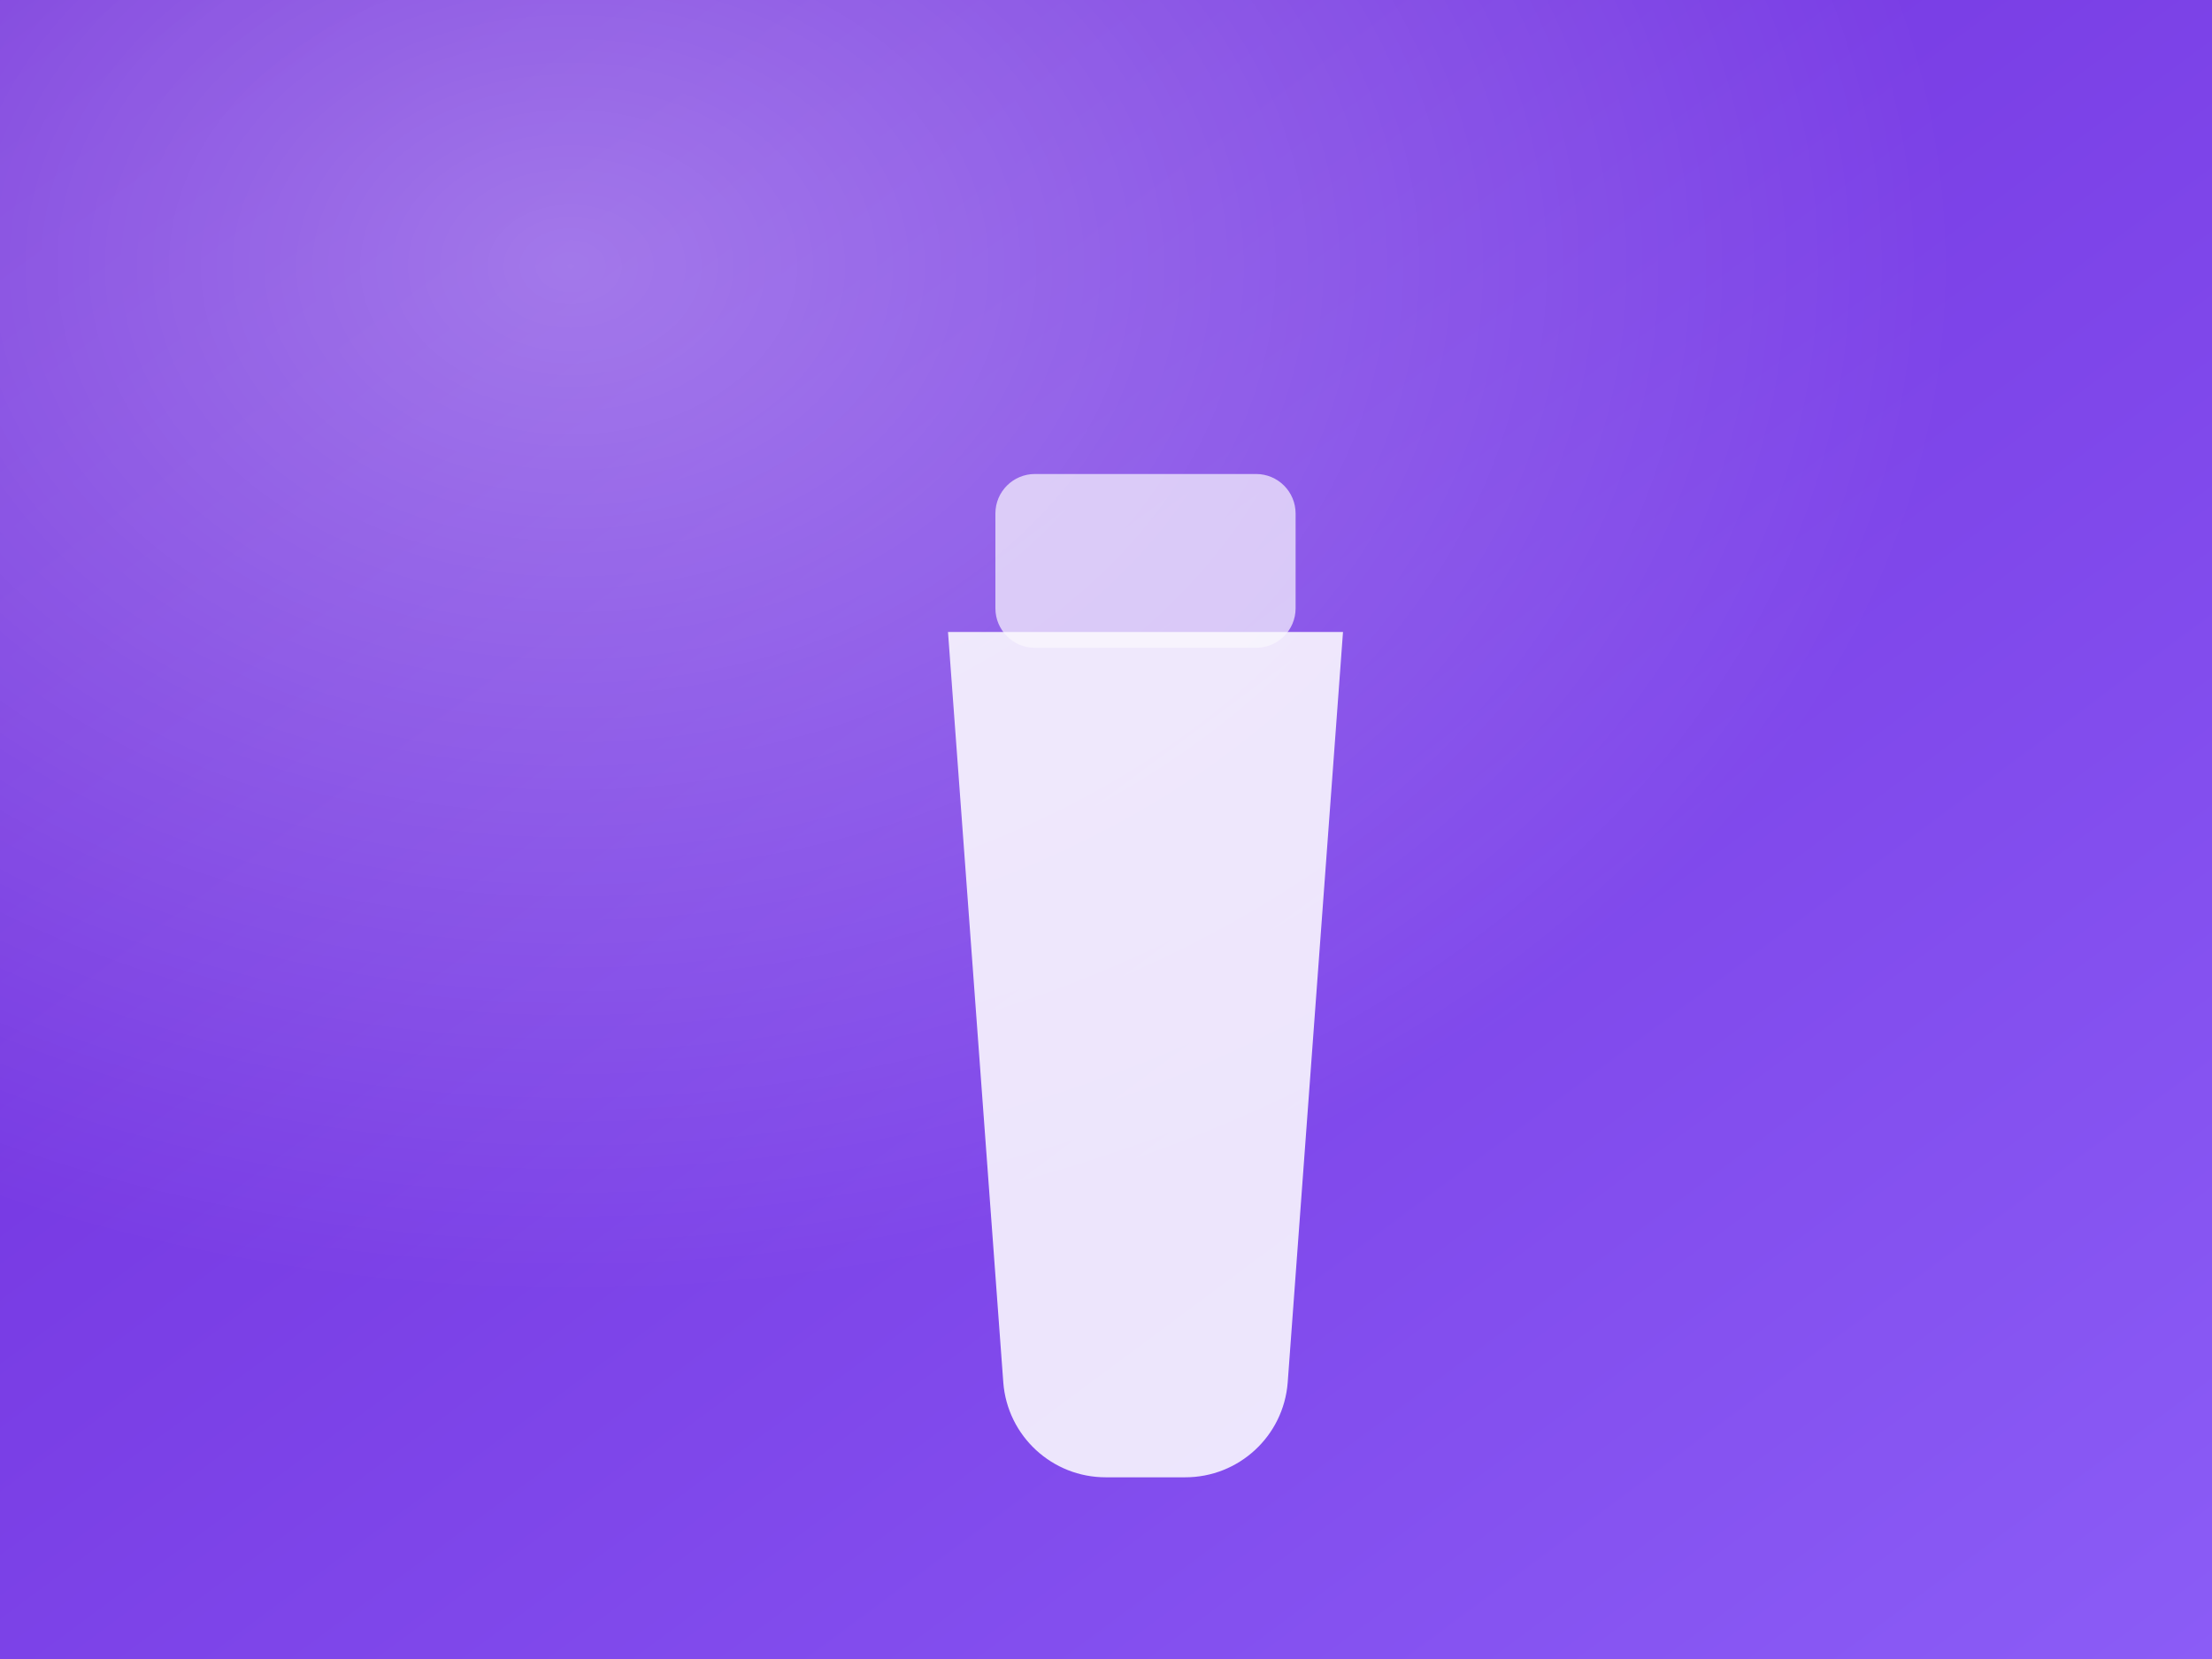
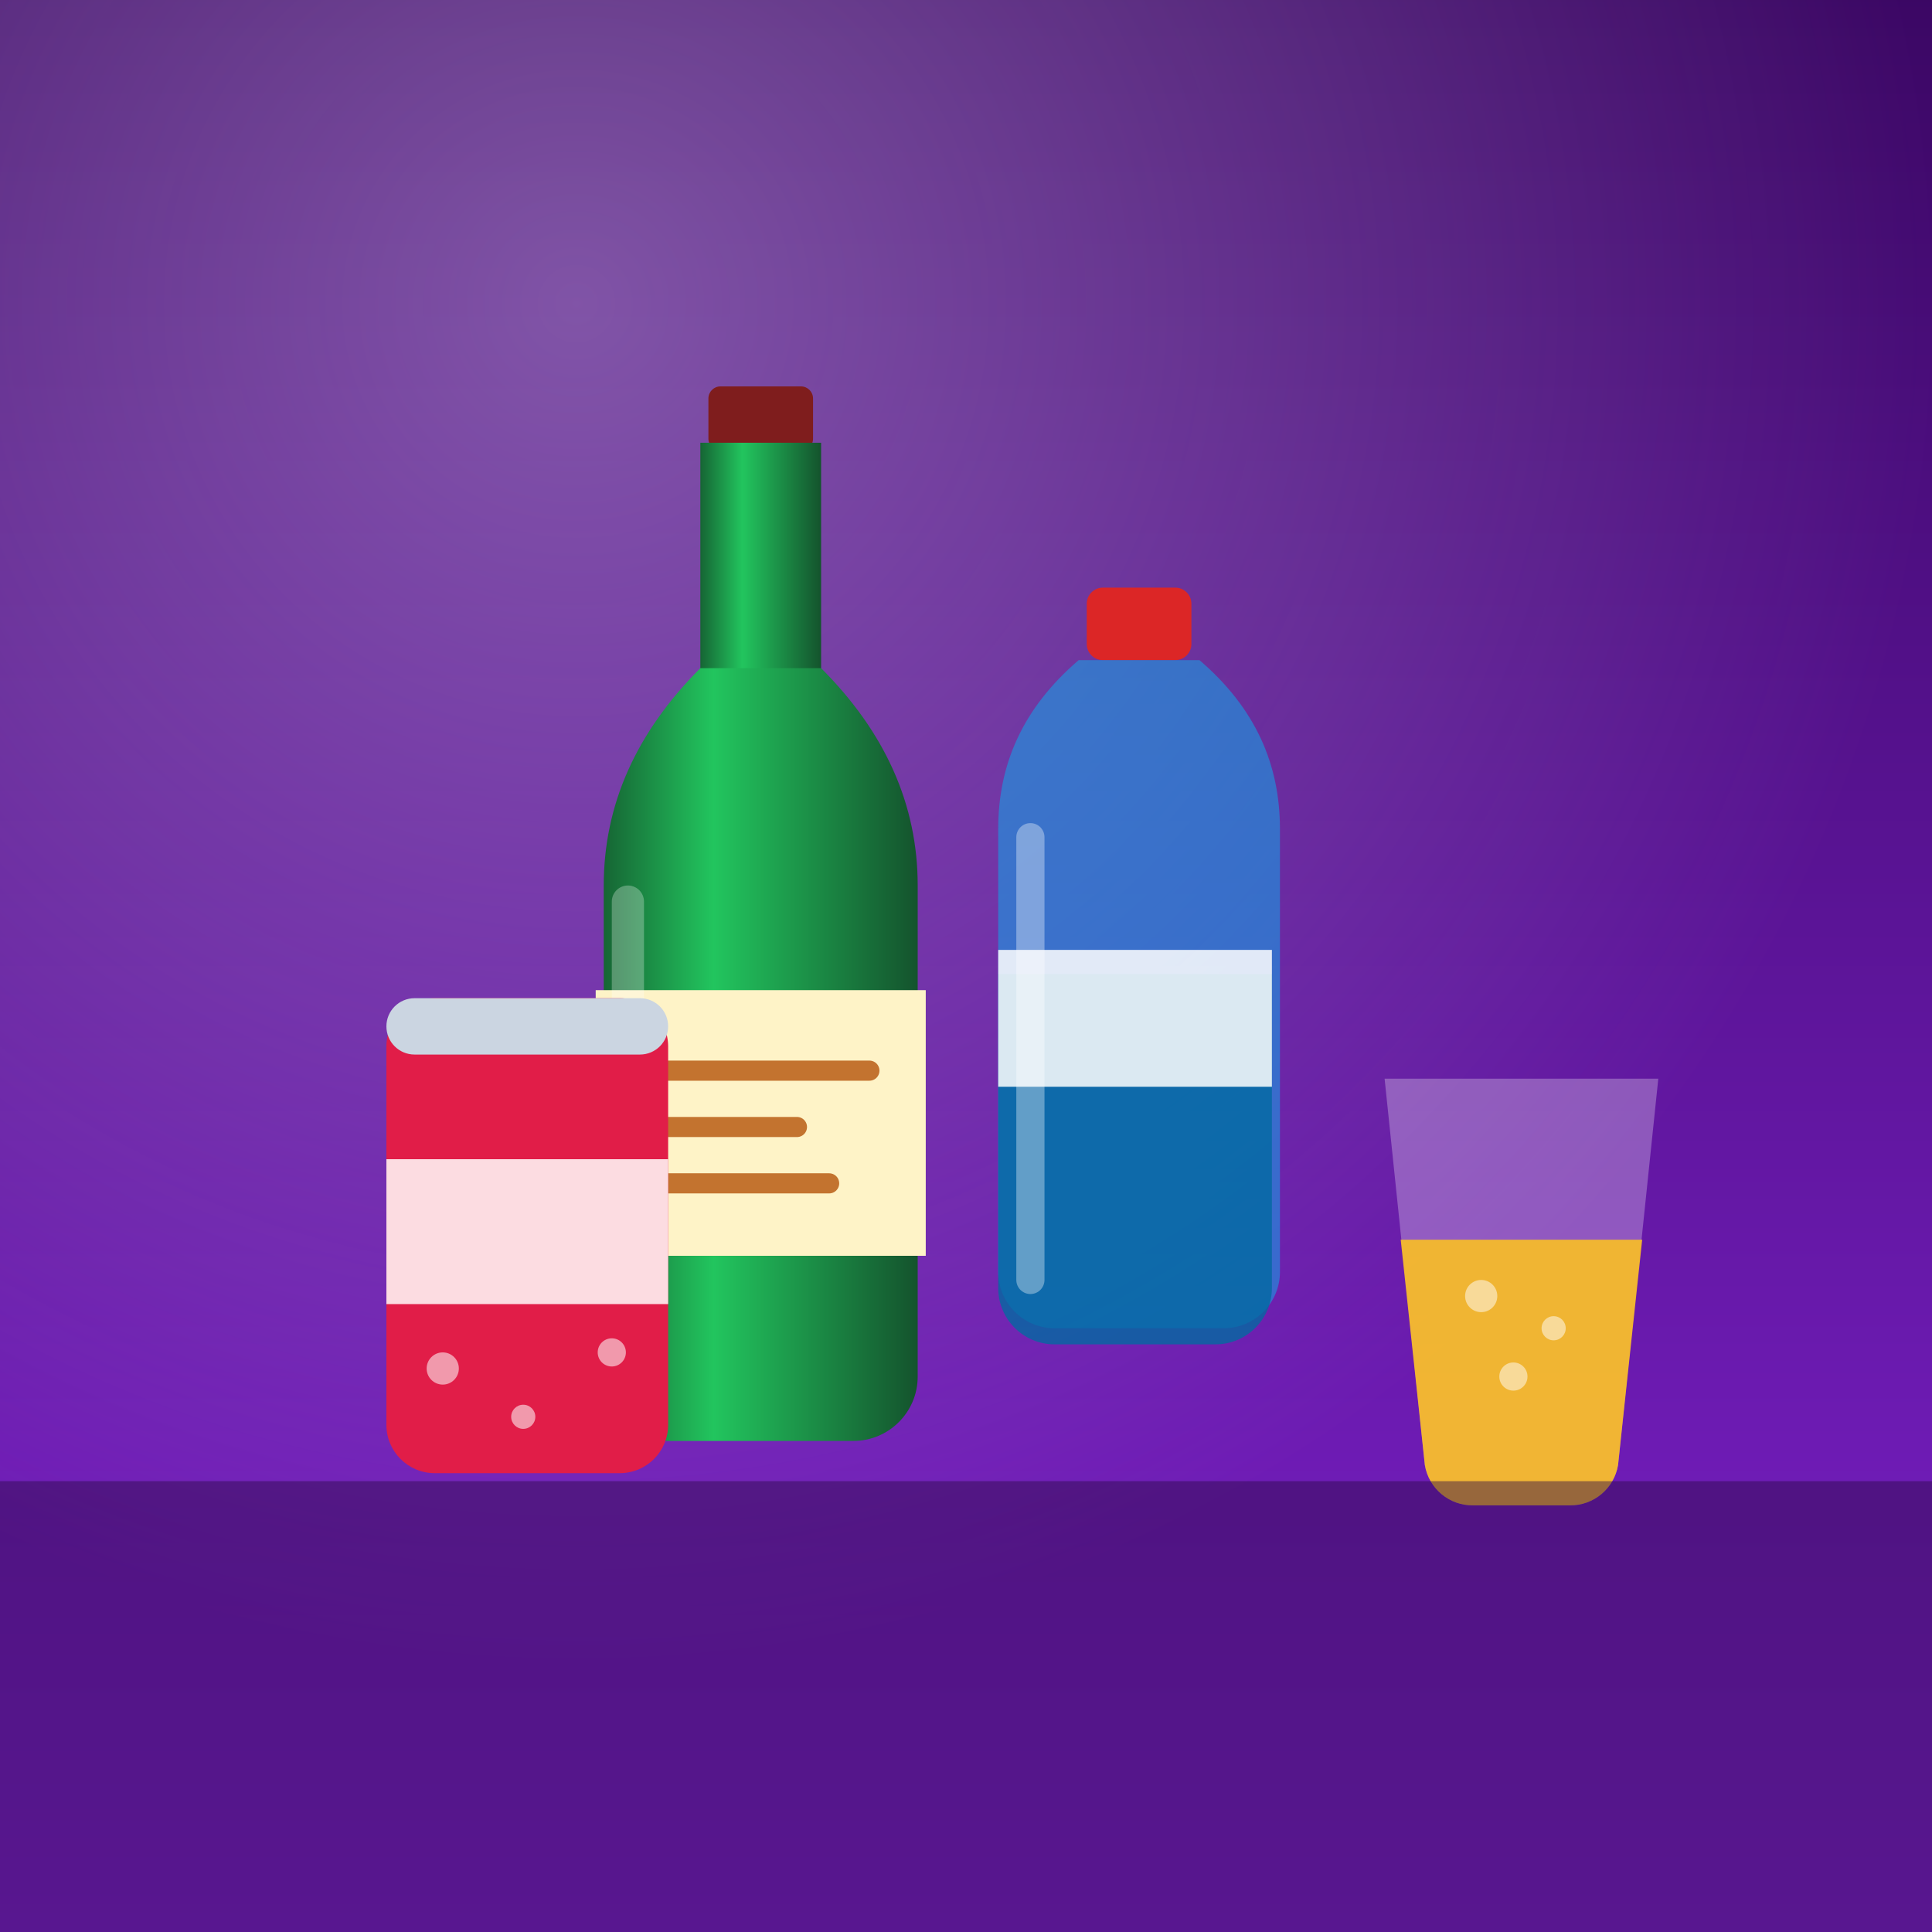
- <svg xmlns="http://www.w3.org/2000/svg" viewBox="0 0 560 420" width="560" height="420" role="img">
+ <svg xmlns="http://www.w3.org/2000/svg" viewBox="0 0 480 480" width="480" height="480" role="img">
  <defs>
-     <linearGradient id="g" x1="0" y1="0" x2="1" y2="1">
-       <stop offset="0" stop-color="#6D28D9" />
-       <stop offset="1" stop-color="#8B5CF6" />
+     <linearGradient id="beb-fondo" x1="0" y1="0" x2="0" y2="1">
+       <stop offset="0" stop-color="#3B0764" />
+       <stop offset="1" stop-color="#7E22CE" />
    </linearGradient>
-     <radialGradient id="s" cx="26%" cy="16%" r="62%">
-       <stop offset="0" stop-color="#fff" stop-opacity=".34" />
-       <stop offset="1" stop-color="#fff" stop-opacity="0" />
+     <radialGradient id="beb-luz" cx="30%" cy="16%" r="70%">
+       <stop offset="0" stop-color="#E9D5FF" stop-opacity=".36" />
+       <stop offset="1" stop-color="#E9D5FF" stop-opacity="0" />
    </radialGradient>
+     <linearGradient id="beb-vidrio" x1="0" y1="0" x2="1" y2="0">
+       <stop offset="0" stop-color="#166534" />
+       <stop offset=".35" stop-color="#22C55E" />
+       <stop offset="1" stop-color="#14532D" />
+     </linearGradient>
  </defs>
-   <rect width="560" height="420" fill="url(#g)" />
-   <rect width="560" height="420" fill="url(#s)" />
-   <g opacity=".95">
-     <path d="M240 160h100l-14 190a26 26 0 0 1-26 24h-20a26 26 0 0 1-26-24z" fill="#FFFFFF" opacity=".9" />
-     <rect x="252" y="120" width="76" height="44" rx="10" fill="#FFFFFF" opacity=".7" />
+   <rect width="480" height="480" fill="url(#beb-fondo)" />
+   <rect width="480" height="480" fill="url(#beb-luz)" />
+   <g transform="translate(150 96)">
+     <rect x="26" y="0" width="26" height="16" rx="3" fill="#7F1D1D" />
+     <rect x="24" y="14" width="30" height="62" fill="url(#beb-vidrio)" />
+     <path d="M24 70c-16 16-24 34-24 54v122a16 16 0 0 0 16 16h46a16 16 0 0 0 16-16V124c0-20-8-38-24-54z" fill="url(#beb-vidrio)" />
+     <rect x="-2" y="150" width="82" height="66" fill="#FEF3C7" />
+     <g stroke="#B45309" stroke-width="5" stroke-linecap="round" opacity=".8">
+       <path d="M12 170h54" />
+       <path d="M12 184h36" />
+       <path d="M12 198h44" />
+     </g>
+     <path d="M6 128v120" stroke="#FFFFFF" stroke-opacity=".28" stroke-width="8" stroke-linecap="round" />
  </g>
+   <g transform="translate(250 150)">
+     <rect x="20" y="-4" width="26" height="18" rx="4" fill="#DC2626" />
+     <path d="M18 14h30c14 12 20 26 20 42v110a14 14 0 0 1-14 14H12a14 14 0 0 1-14-14V56c0-16 6-30 20-42z" fill="#0EA5E9" opacity=".55" />
+     <path d="M-2 92h68v78a14 14 0 0 1-14 14H12a14 14 0 0 1-14-14z" fill="#0369A1" opacity=".8" />
+     <rect x="-2" y="86" width="68" height="34" fill="#FFFFFF" opacity=".85" />
+     <path d="M6 58v110" stroke="#FFFFFF" stroke-opacity=".35" stroke-width="7" stroke-linecap="round" />
+   </g>
+   <g transform="translate(96 248)">
+     <rect x="0" y="0" width="70" height="118" rx="12" fill="#E11D48" />
+     <rect x="0" y="0" width="70" height="14" rx="7" fill="#CBD5E1" />
+     <rect x="0" y="40" width="70" height="36" fill="#FFF1F2" opacity=".9" />
+     <g fill="#FFFFFF" opacity=".55">
+       <circle cx="14" cy="92" r="4" />
+       <circle cx="34" cy="104" r="3" />
+       <circle cx="56" cy="88" r="3.5" />
+     </g>
+   </g>
+   <g transform="translate(344 268)">
+     <path d="M0 0h68l-10 96a12 12 0 0 1-12 10H22a12 12 0 0 1-12-10z" fill="#FFFFFF" opacity=".28" />
+     <path d="M4 40h60l-6 56a12 12 0 0 1-12 10H22a12 12 0 0 1-12-10z" fill="#FBBF24" opacity=".9" />
+     <g fill="#FFFFFF" opacity=".5">
+       <circle cx="24" cy="54" r="4" />
+       <circle cx="42" cy="62" r="3" />
+       <circle cx="32" cy="74" r="3.5" />
+     </g>
+   </g>
+   <rect y="368" width="480" height="112" fill="#2A0845" opacity=".45" />
</svg>
